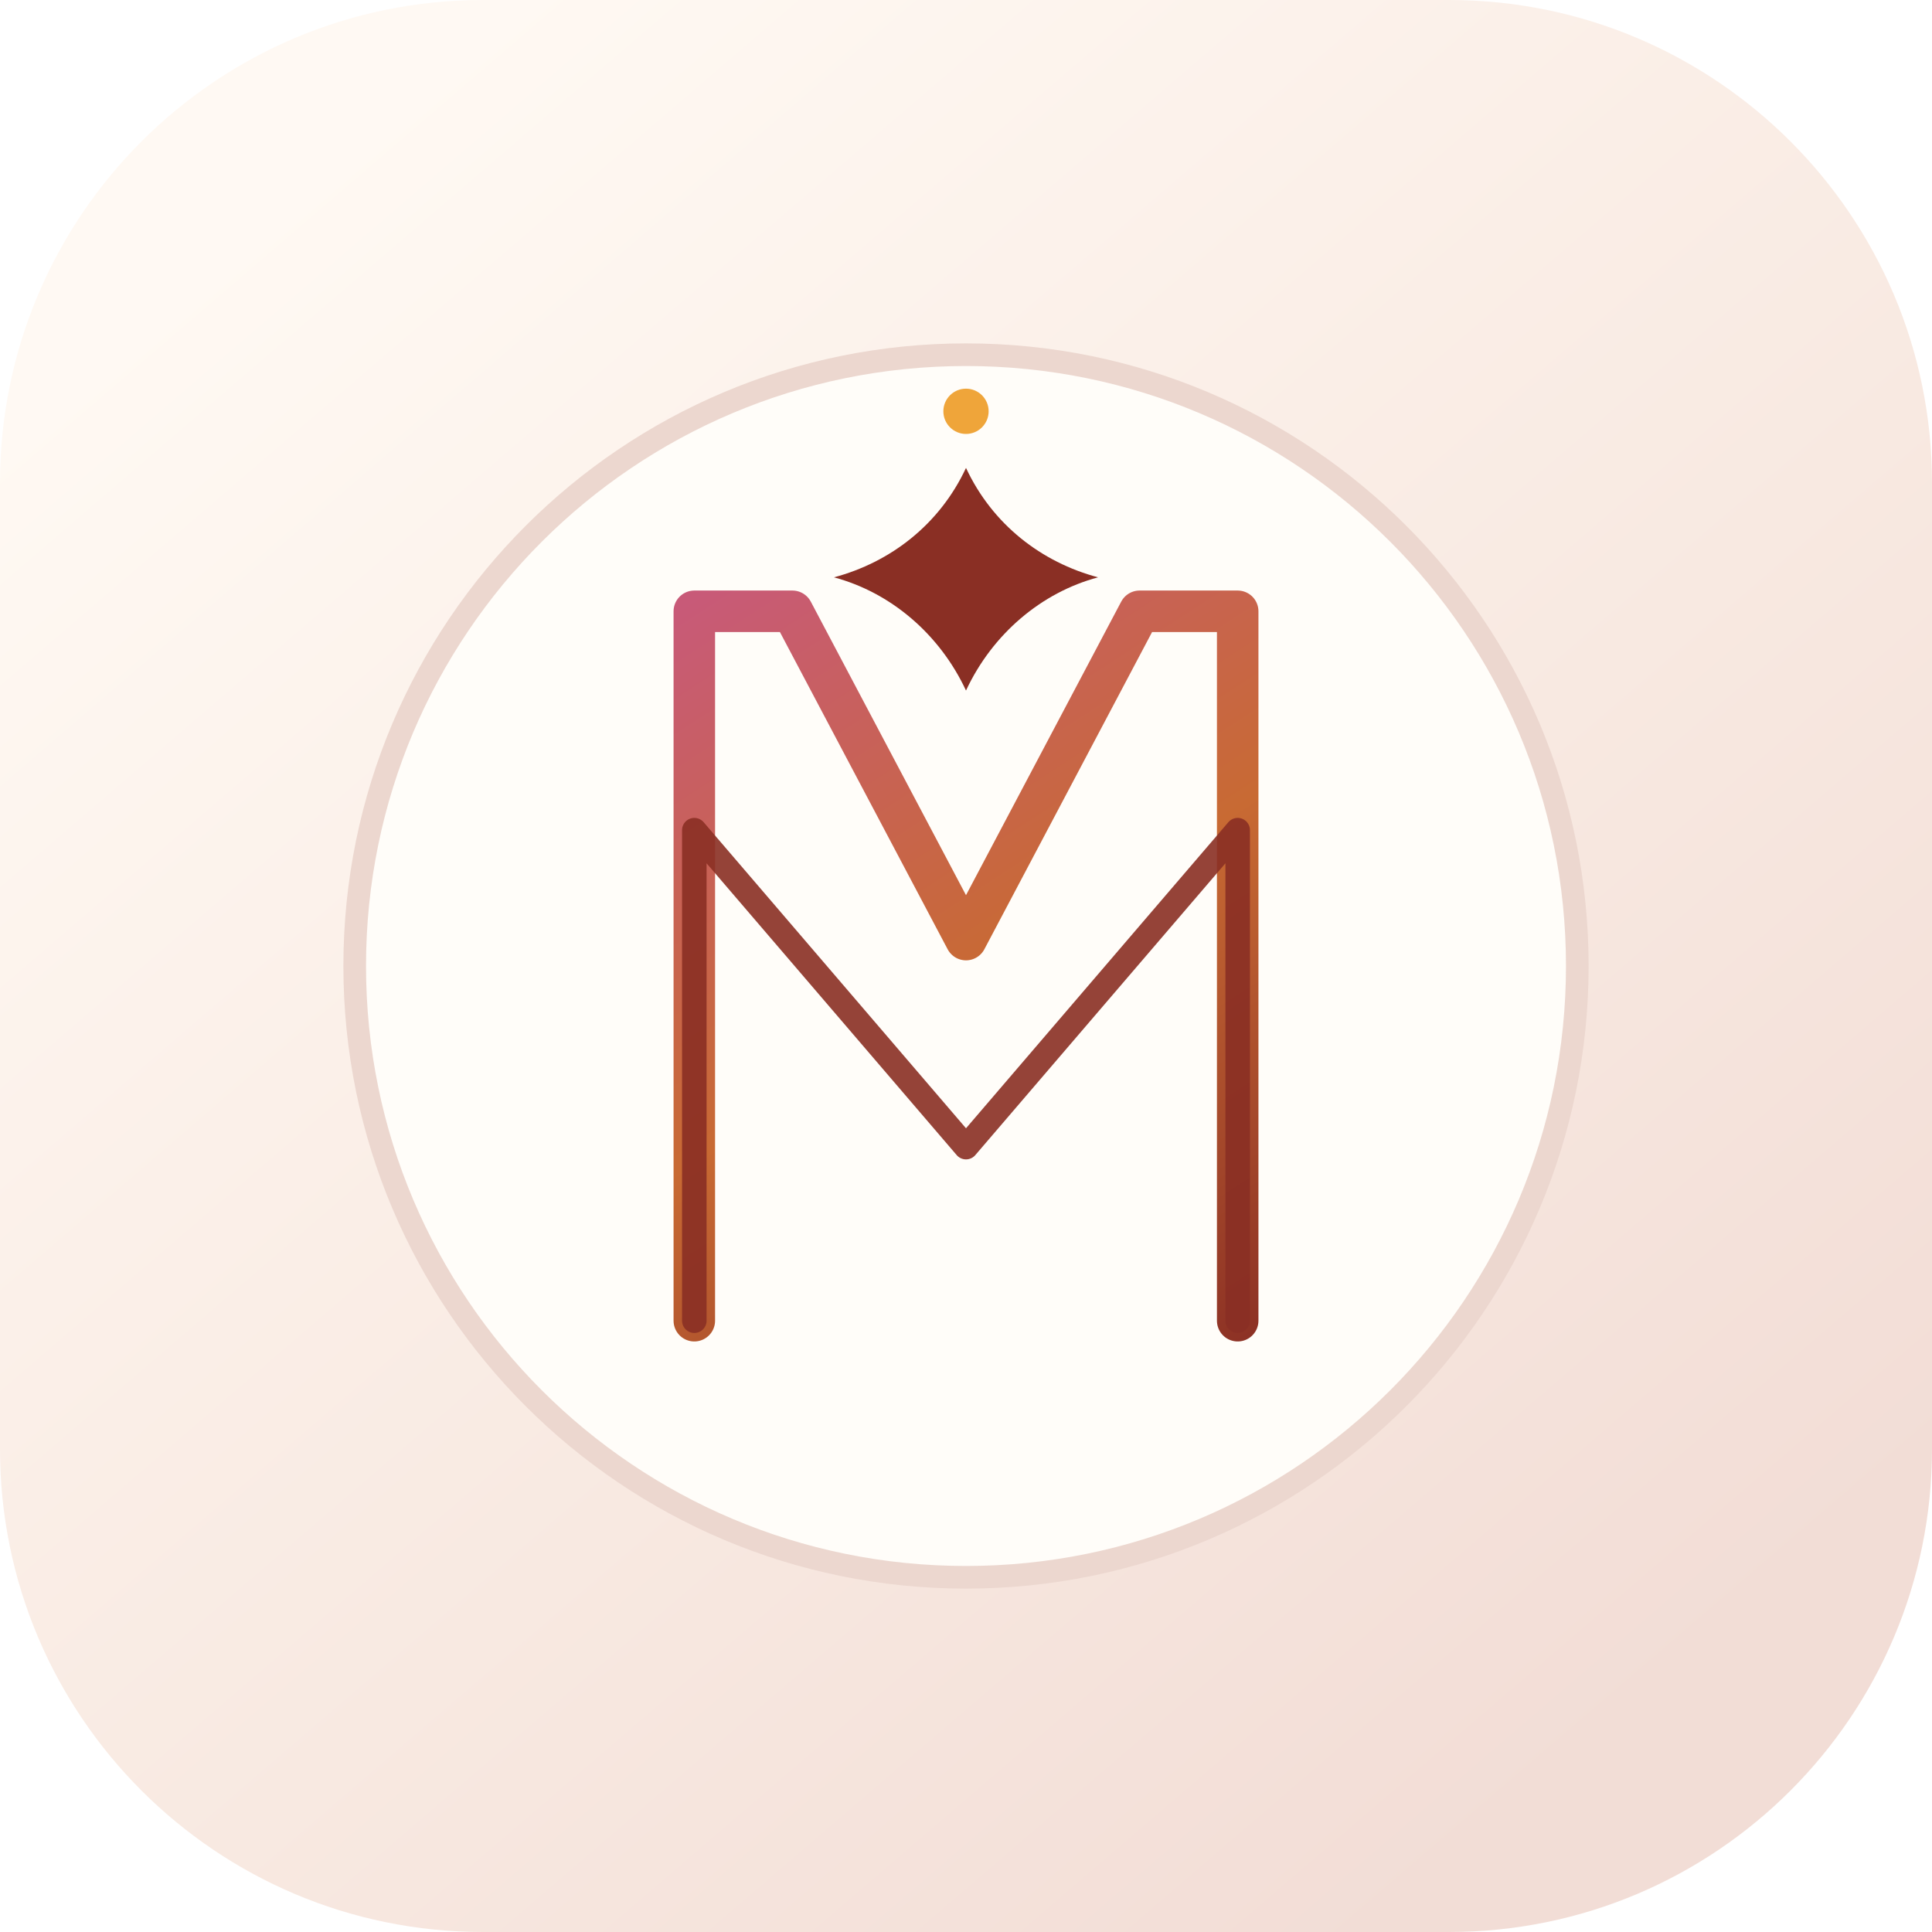
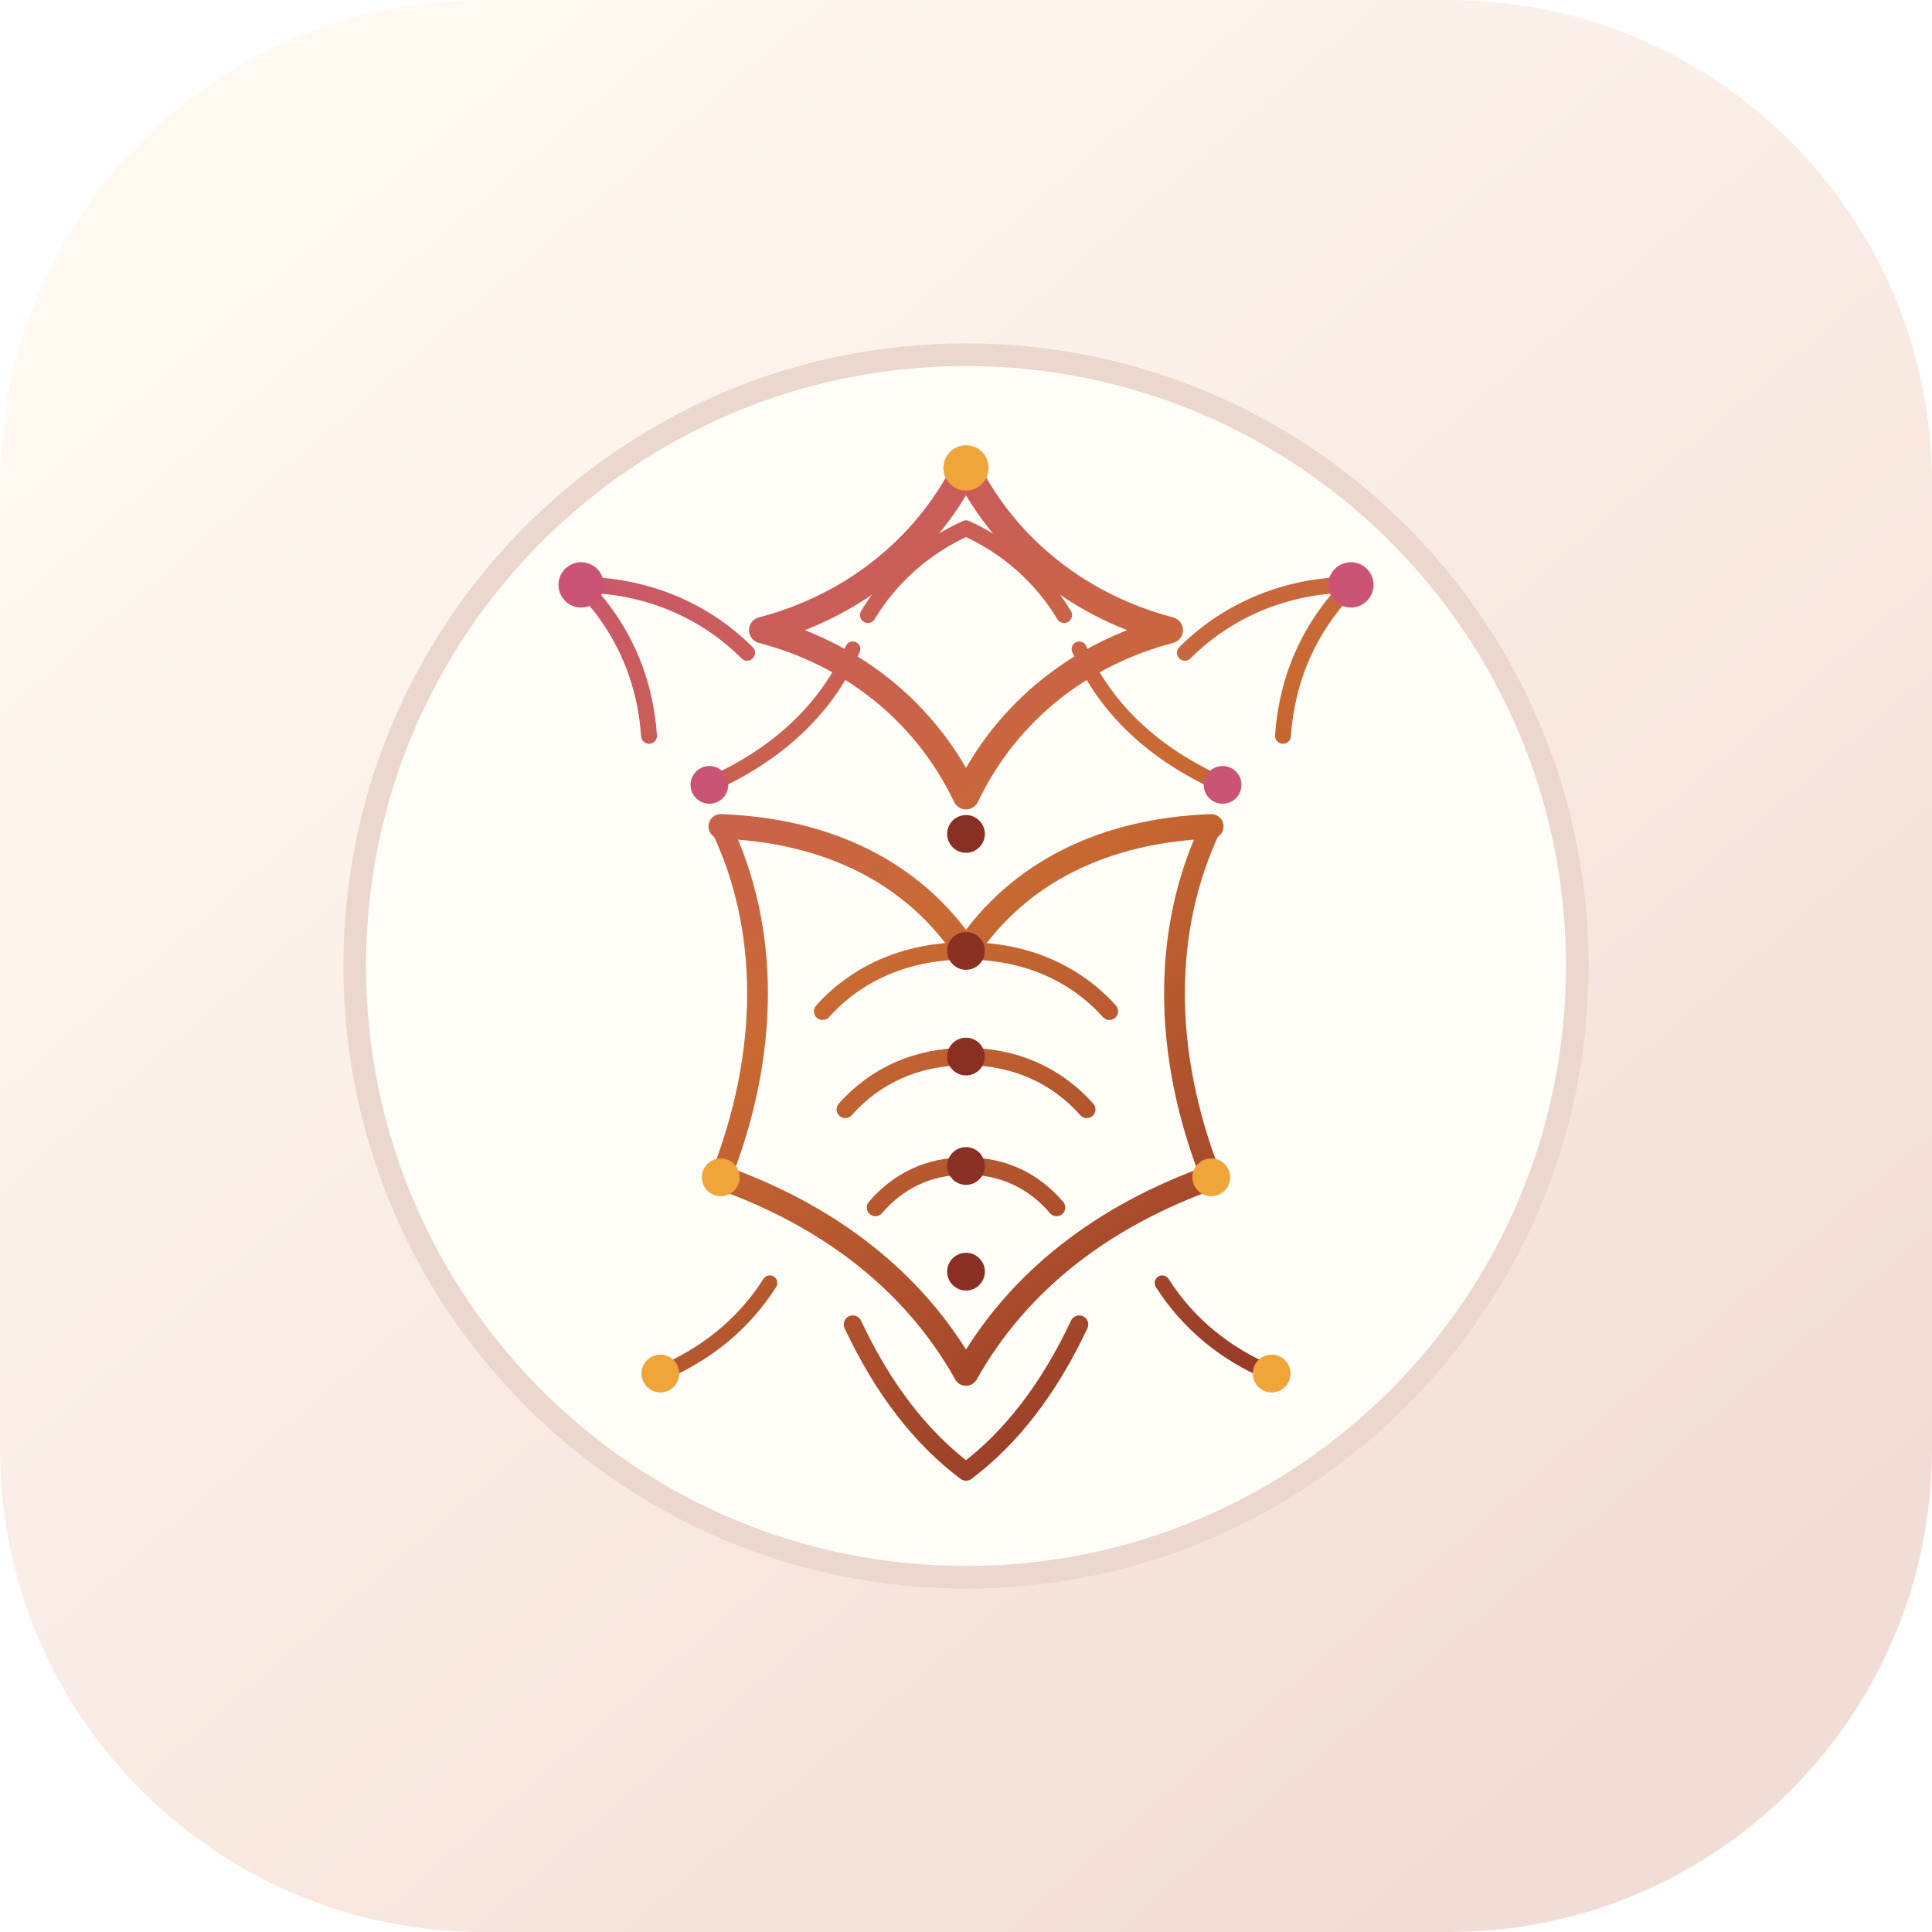
<svg xmlns="http://www.w3.org/2000/svg" width="512" height="512" viewBox="0 0 512 512" fill="none">
  <defs>
-     <linearGradient id="bg" x1="78" y1="48" x2="430" y2="458" gradientUnits="userSpaceOnUse">
-       <stop stop-color="#FFF9F3" />
-       <stop offset="0.6" stop-color="#F8E9E1" />
+     <linearGradient id="bg" x1="82" y1="54" x2="430" y2="458" gradientUnits="userSpaceOnUse">
+       <stop stop-color="#FFF9F2" />
+       <stop offset="0.58" stop-color="#F8E9E1" />
      <stop offset="1" stop-color="#F2DDD6" />
    </linearGradient>
-     <linearGradient id="ink" x1="188" y1="156" x2="324" y2="366" gradientUnits="userSpaceOnUse">
-       <stop stop-color="#C85A78" />
-       <stop offset="0.5" stop-color="#C86A33" />
+     <linearGradient id="ink" x1="162" y1="118" x2="352" y2="392" gradientUnits="userSpaceOnUse">
+       <stop stop-color="#CB5475" />
+       <stop offset="0.46" stop-color="#C96A33" />
      <stop offset="1" stop-color="#8A2F24" />
    </linearGradient>
  </defs>
  <rect width="512" height="512" rx="128" fill="url(#bg)" />
-   <circle cx="256" cy="256" r="162" fill="#FFFDF9" stroke="#ECD7CF" stroke-width="6" />
-   <path d="M184 350V162H210L256 249L302 162H328V350" stroke="url(#ink)" stroke-width="11" stroke-linecap="round" stroke-linejoin="round" />
-   <path d="M184 350V220L256 304L328 220V350" stroke="#8A2F24" stroke-opacity="0.9" stroke-width="6.5" stroke-linecap="round" stroke-linejoin="round" />
-   <path d="M256 124C263 139 276 149 291 153C276 157 263 168 256 183C249 168 236 157 221 153C236 149 249 139 256 124Z" fill="#8A2F24" />
-   <circle cx="256" cy="109" r="6" fill="#EFA53A" />
+   <circle cx="256" cy="256" r="162" fill="#FFFDF8" stroke="#ECD7CF" stroke-width="6" />
+   <g stroke="url(#ink)" stroke-linecap="round" stroke-linejoin="round">
+     <path d="M256 124C267 146 287 161 310 167C287 173 267 188 256 211C245 188 225 173 202 167C225 161 245 146 256 124Z" stroke-width="7" />
+     <path d="M198 173C186 161 170 155 154 155C165 166 171 180 172 195" stroke-width="4.2" />
+     <path d="M314 173C326 161 342 155 358 155C347 166 341 180 340 195" stroke-width="4.2" />
+     <path d="M230 163C236 153 245 145 256 140C267 145 276 153 282 163" stroke-width="4.2" />
+     <path d="M188 208C206 200 219 188 226 172" stroke-width="4" />
+     <path d="M324 208C306 200 293 188 286 172" stroke-width="4" />
+     <path d="M191 219C219 220 242 231 256 252C270 231 293 220 321 219" stroke-width="6.5" />
+     <path d="M191 219C204 246 204 279 191 312" stroke-width="5.5" />
+     <path d="M321 219C308 246 308 279 321 312" stroke-width="5.5" />
+     <path d="M191 312C219 322 242 339 256 364C270 339 293 322 321 312" stroke-width="6.5" />
+     <path d="M218 268C227 258 240 252 256 252C272 252 285 258 294 268" stroke-width="4.6" />
+     <path d="M224 294C232 285 243 280 256 280C269 280 280 285 288 294" stroke-width="4.6" />
+     <path d="M232 320C238 313 246 309 256 309C266 309 274 313 280 320" stroke-width="4.6" />
+     <path d="M204 340C197 351 187 359 175 364" stroke-width="4" />
+     <path d="M308 340C315 351 325 359 337 364" stroke-width="4" />
+     <path d="M226 351C234 368 244 381 256 390C268 381 278 368 286 351" stroke-width="4.8" />
+   </g>
+   <g fill="#8A2F24">
+     <circle cx="256" cy="221" r="5" />
+     <circle cx="256" cy="252" r="5" />
+     <circle cx="256" cy="280" r="5" />
+     <circle cx="256" cy="309" r="5" />
+     <circle cx="256" cy="337" r="5" />
+   </g>
+   <g fill="#CB5475">
+     <circle cx="154" cy="155" r="6" />
+     <circle cx="358" cy="155" r="6" />
+     <circle cx="188" cy="208" r="5" />
+     <circle cx="324" cy="208" r="5" />
+   </g>
+   <g fill="#EFA53A">
+     <circle cx="256" cy="124" r="6" />
+     <circle cx="191" cy="312" r="5" />
+     <circle cx="321" cy="312" r="5" />
+     <circle cx="175" cy="364" r="5" />
+     <circle cx="337" cy="364" r="5" />
+   </g>
</svg>
